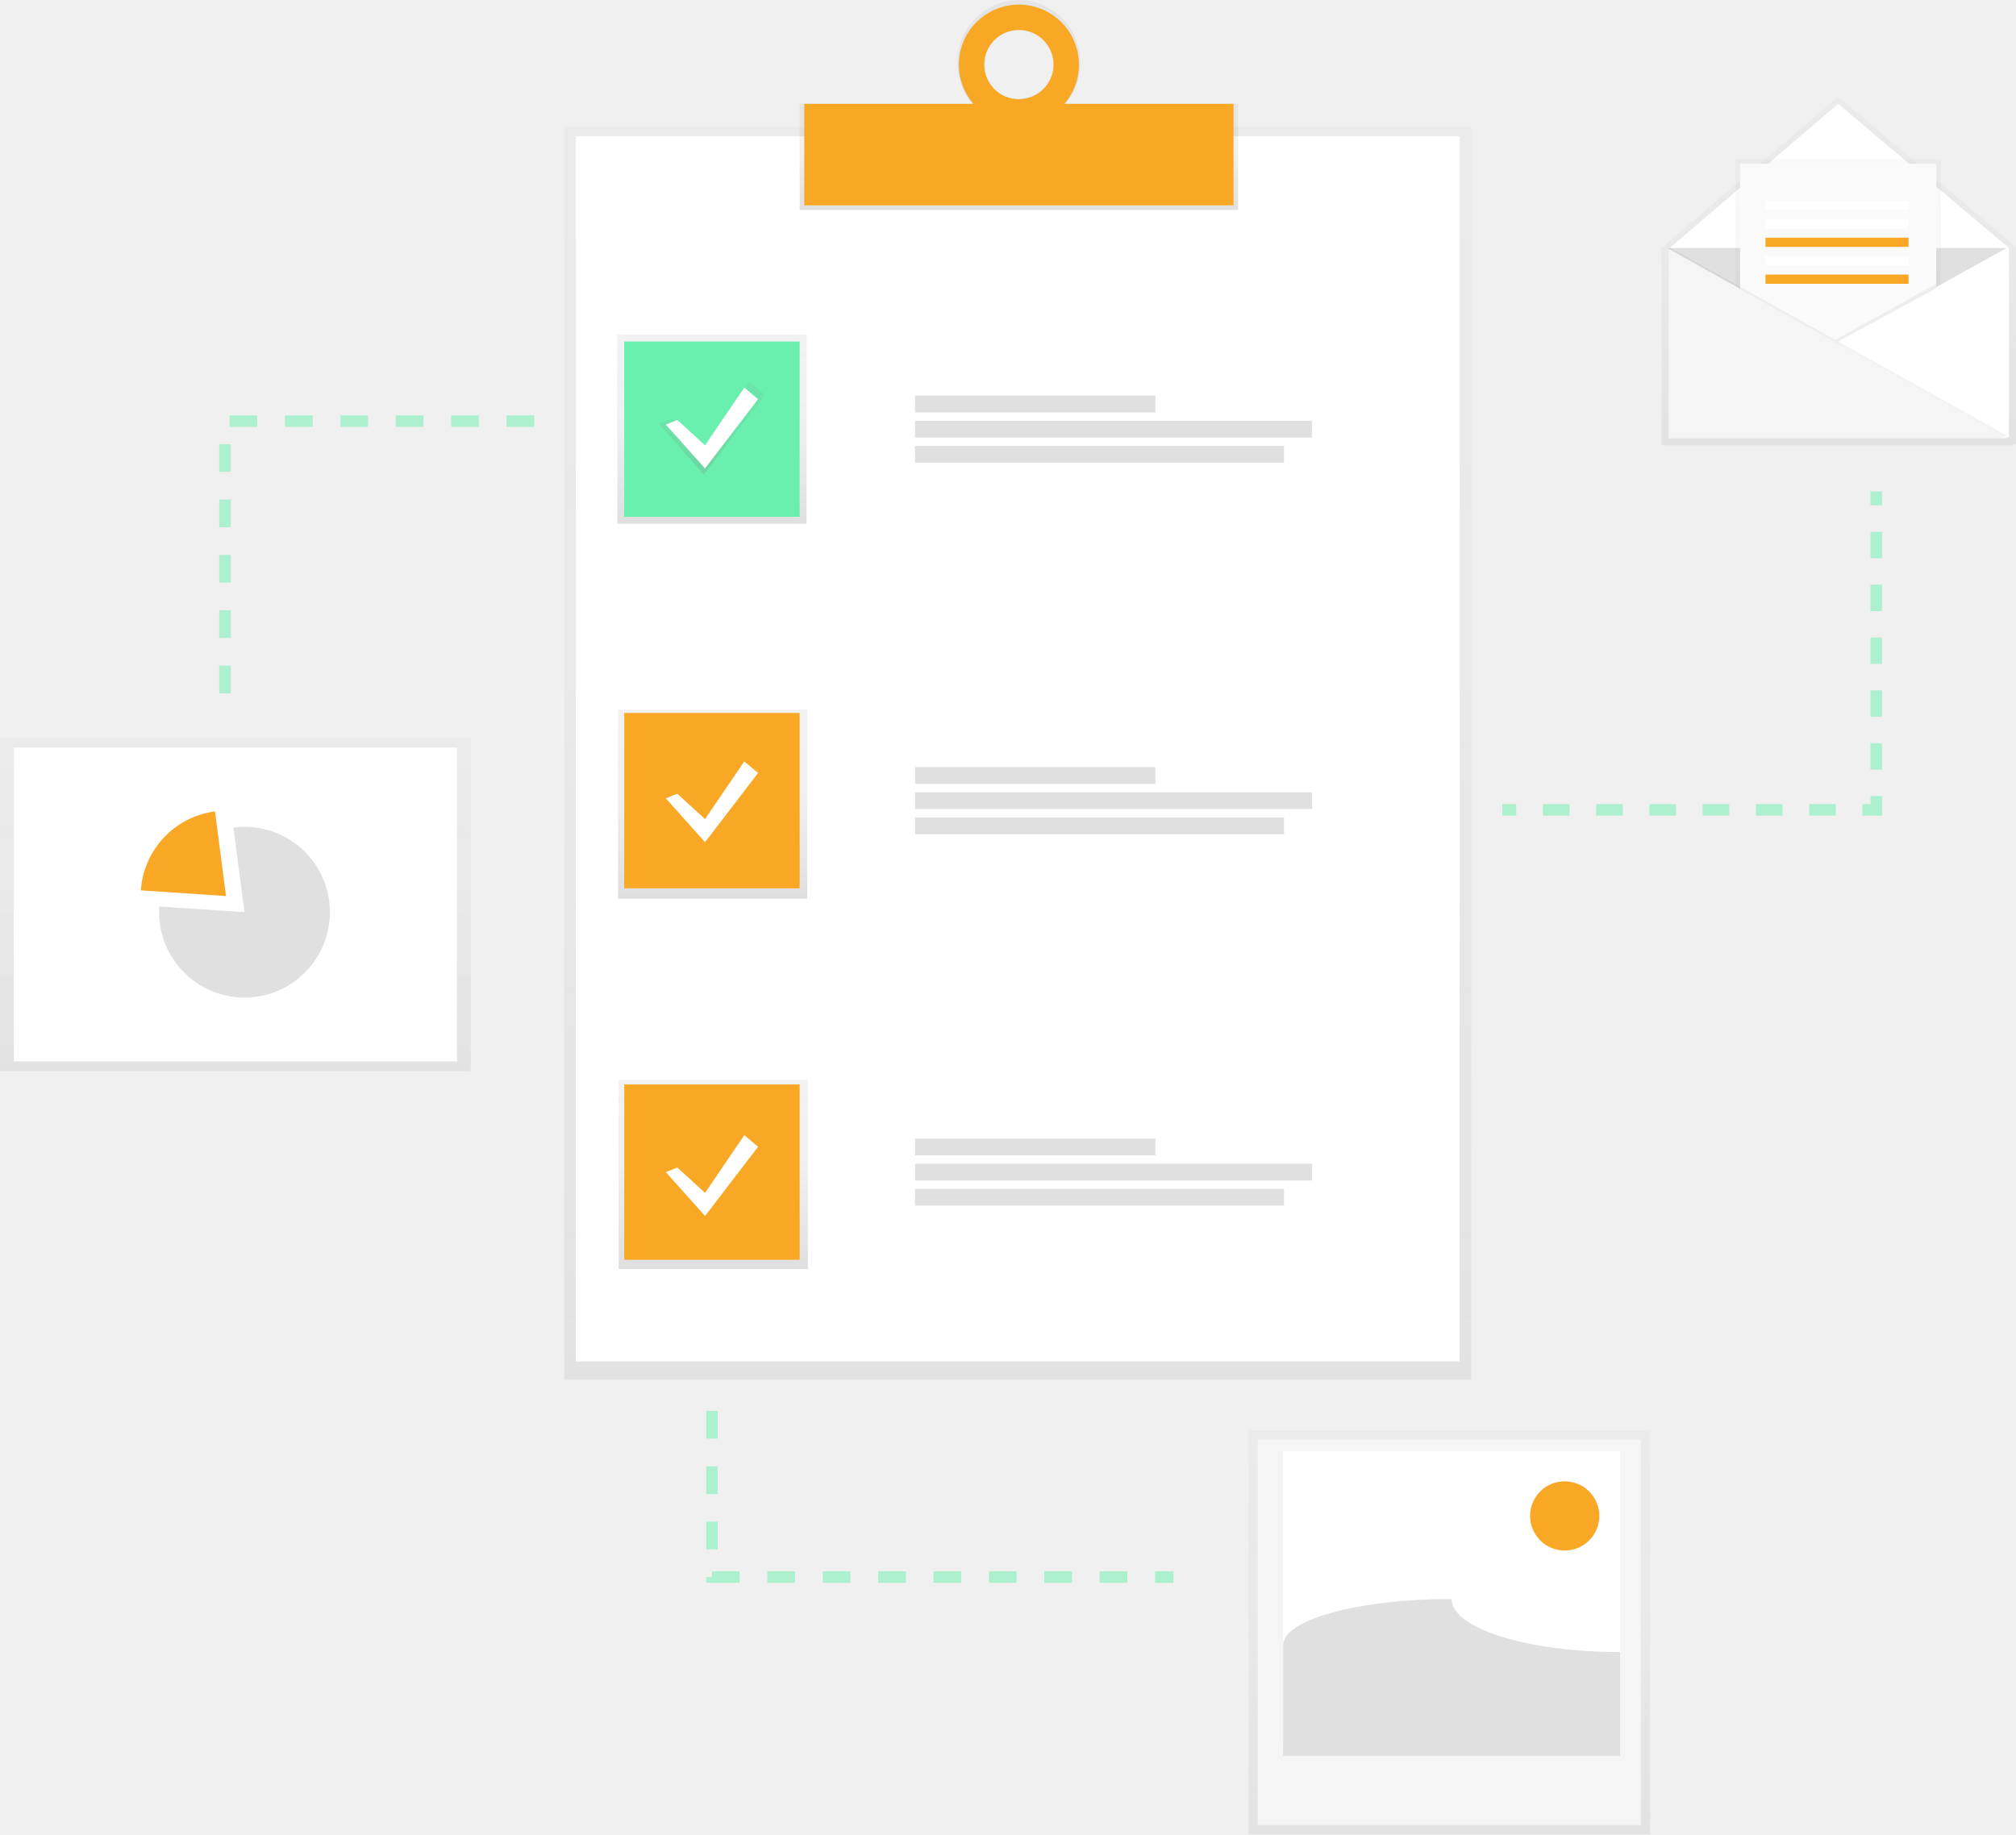
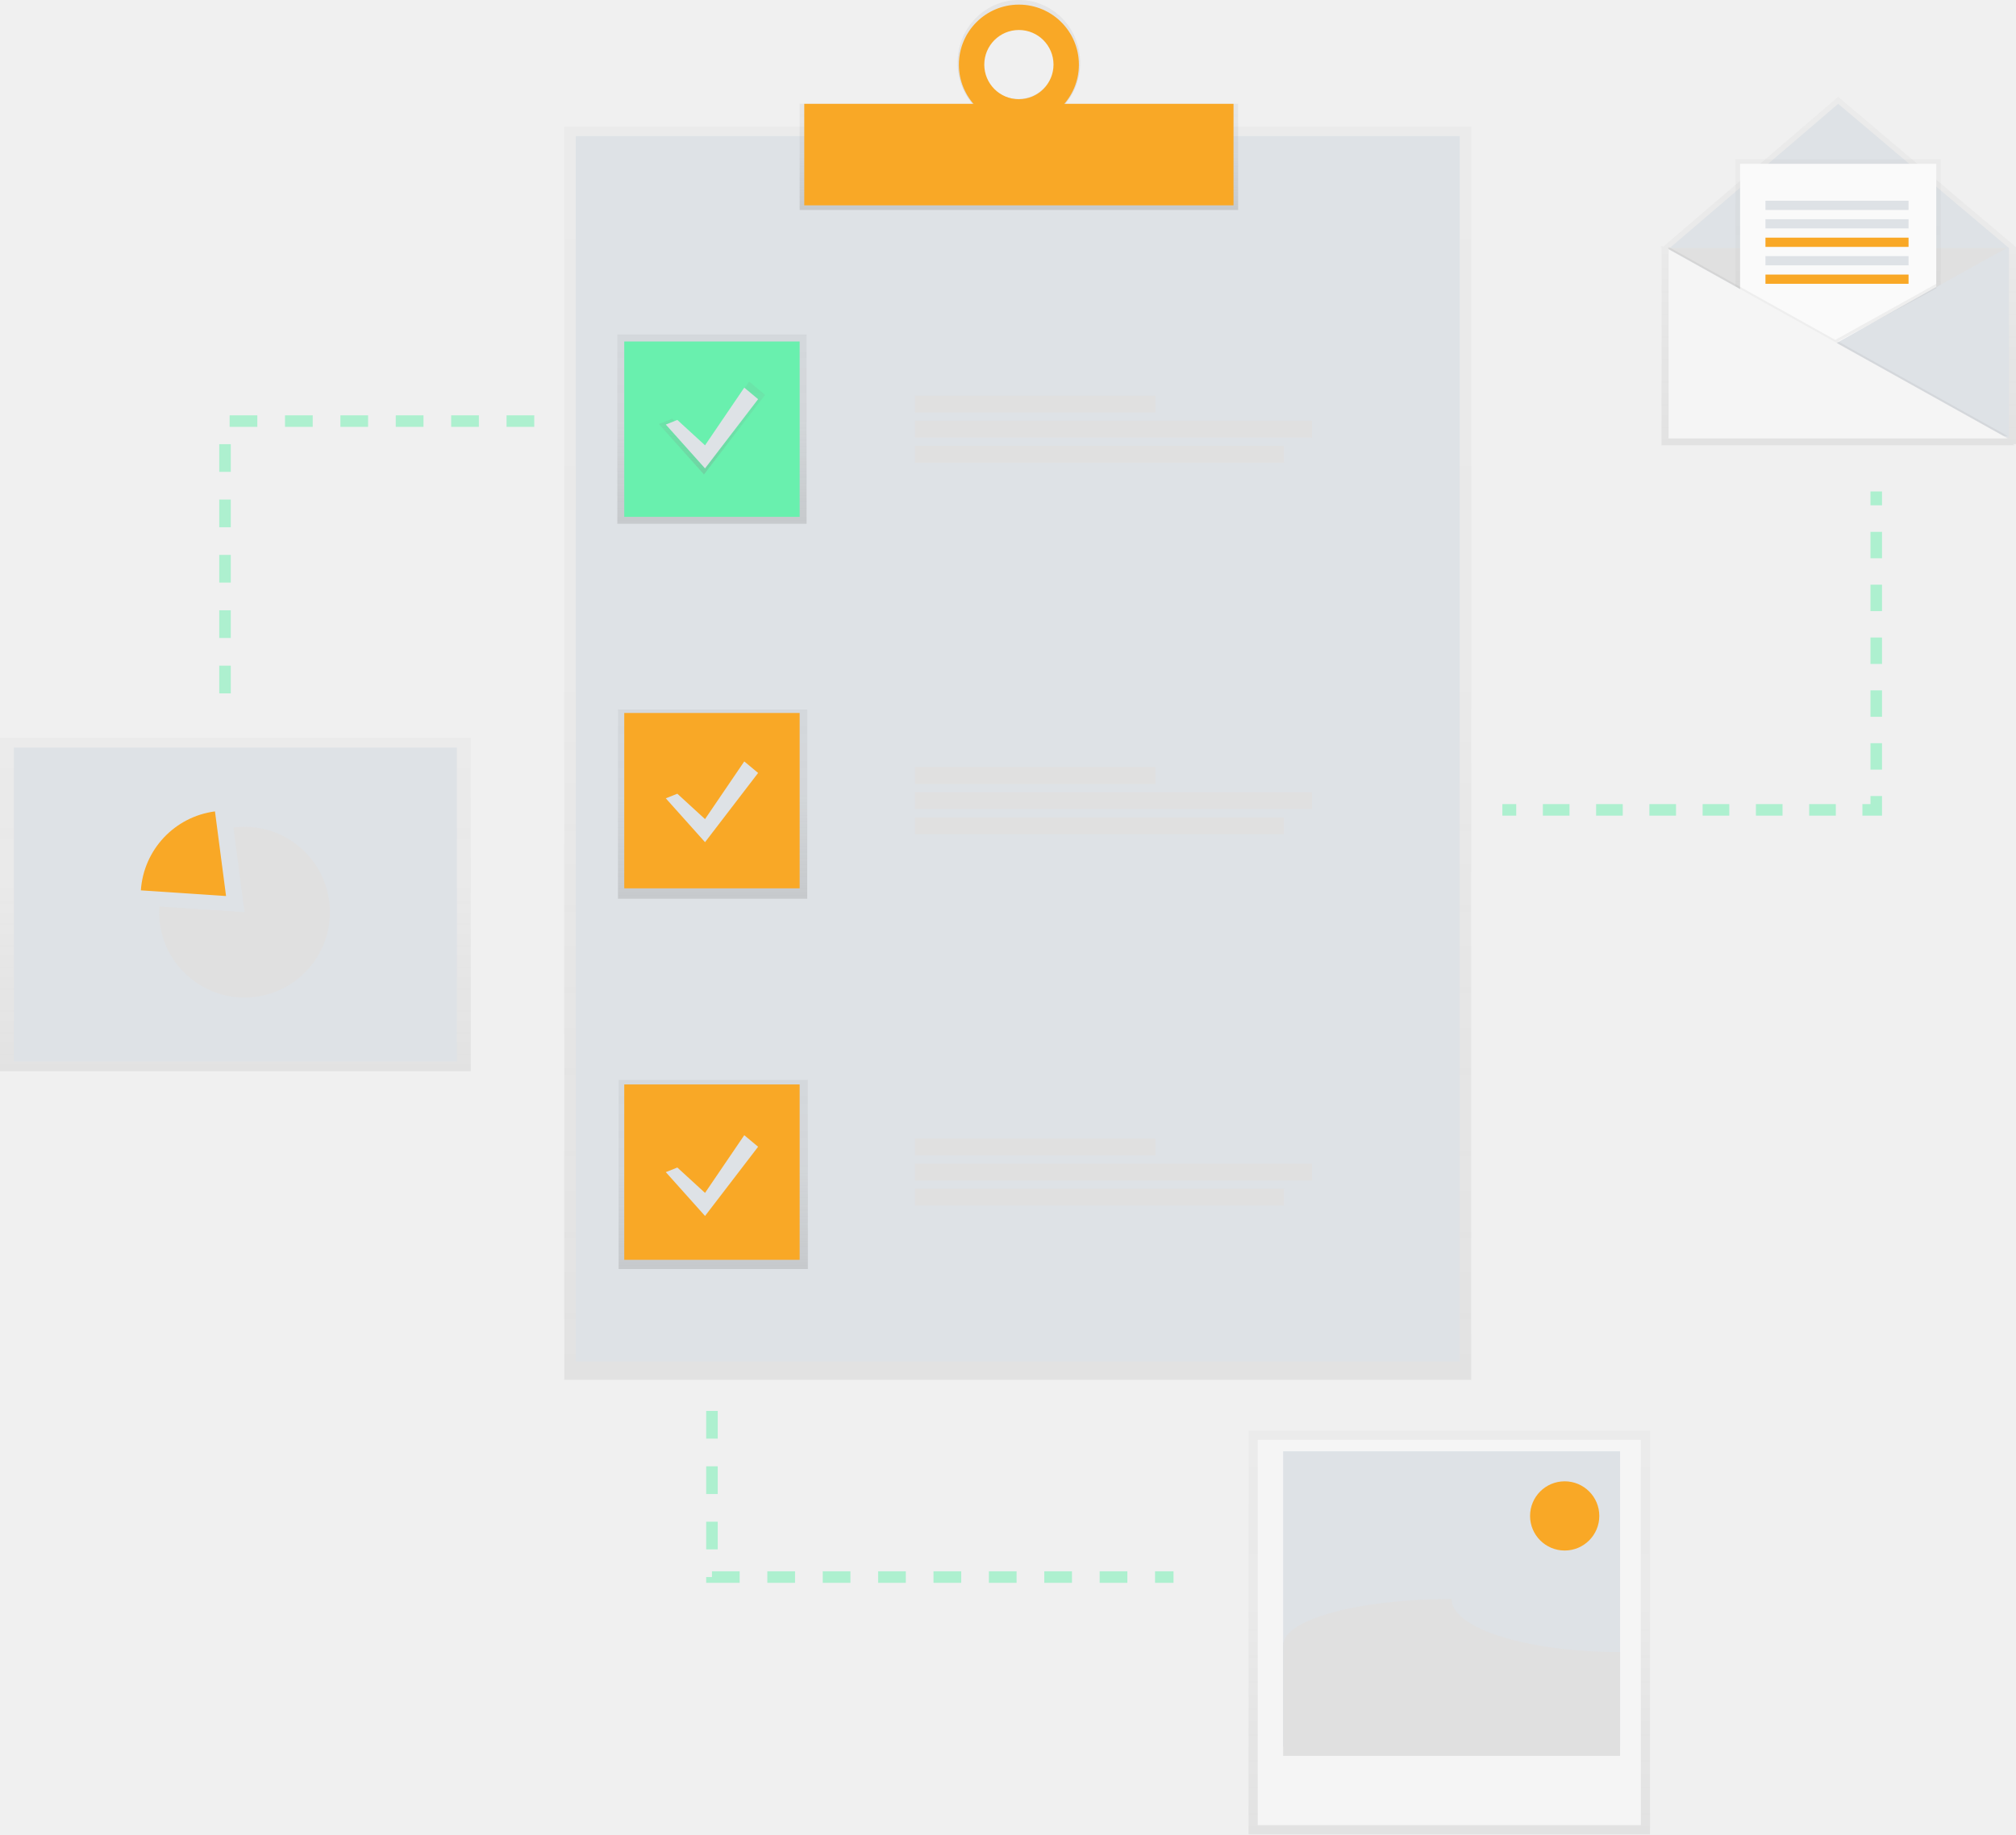
<svg xmlns="http://www.w3.org/2000/svg" xmlns:xlink="http://www.w3.org/1999/xlink" id="629dcec7-c063-4496-b40c-d8a33d01e794" data-name="Layer 1" width="873.56" height="795" viewBox="0 0 873.56 795">
  <defs>
    <linearGradient id="1ad885a6-086f-4584-b8fc-49709722d9e2" x1="441" y1="598" x2="441" y2="55" gradientUnits="userSpaceOnUse">
      <stop offset="0" stop-color="gray" stop-opacity="0.25" />
      <stop offset="0.54" stop-color="gray" stop-opacity="0.12" />
      <stop offset="1" stop-color="gray" stop-opacity="0.1" />
    </linearGradient>
    <linearGradient id="6f115915-dfc3-4eba-8ca8-4e2bf8885e02" x1="441.5" y1="91" x2="441.5" y2="44.98" xlink:href="#1ad885a6-086f-4584-b8fc-49709722d9e2" />
    <linearGradient id="4923b0dd-8e96-4c93-b583-a6b0ce88de70" x1="604.72" y1="106.89" x2="604.72" y2="52.5" xlink:href="#1ad885a6-086f-4584-b8fc-49709722d9e2" />
    <linearGradient id="ea587278-d59f-43ad-bda4-771cfa902fd4" x1="308.5" y1="227" x2="308.5" y2="145" xlink:href="#1ad885a6-086f-4584-b8fc-49709722d9e2" />
    <linearGradient id="e2b55b91-c252-4605-a1d1-0f99b0ab4047" x1="308.78" y1="389.5" x2="308.78" y2="307.5" xlink:href="#1ad885a6-086f-4584-b8fc-49709722d9e2" />
    <linearGradient id="76544af5-6047-4a4c-b2fc-a23f66c9d65b" x1="309.06" y1="550" x2="309.06" y2="468" xlink:href="#1ad885a6-086f-4584-b8fc-49709722d9e2" />
    <linearGradient id="daf008b2-47be-48c6-a376-1f125493a331" x1="308.5" y1="205.63" x2="308.5" y2="165.37" xlink:href="#1ad885a6-086f-4584-b8fc-49709722d9e2" />
    <linearGradient id="ebbb3683-2e35-4ba5-aa17-65e675e22e58" x1="796.5" y1="193" x2="796.5" y2="42" xlink:href="#1ad885a6-086f-4584-b8fc-49709722d9e2" />
    <linearGradient id="3d5714ec-ccf4-45ec-9ad7-6b8d237940bd" x1="796.5" y1="176" x2="796.5" y2="69" xlink:href="#1ad885a6-086f-4584-b8fc-49709722d9e2" />
    <linearGradient id="77e7c8c2-0f5e-4b8d-920a-2630d282c2c9" x1="628" y1="795" x2="628" y2="620" xlink:href="#1ad885a6-086f-4584-b8fc-49709722d9e2" />
    <linearGradient id="a6898519-96e7-44e1-b71e-df9c3f17d463" x1="102" y1="464.25" x2="102" y2="319.75" xlink:href="#1ad885a6-086f-4584-b8fc-49709722d9e2" />
  </defs>
  <g opacity="0.5">
    <rect x="244.5" y="55" width="393" height="543" fill="url(#1ad885a6-086f-4584-b8fc-49709722d9e2)" />
  </g>
-   <rect x="249.5" y="59" width="383" height="531" fill="#fff" />
+   <rect x="249.5" y="59" width="383" height="531" fill="#dee2e6" />
  <rect x="346.5" y="44.98" width="190" height="46.02" fill="url(#6f115915-dfc3-4eba-8ca8-4e2bf8885e02)" />
  <path d="M604.72,52.5c-14.67,0-26.56,12.18-26.56,27.2s11.89,27.2,26.56,27.2,26.56-12.18,26.56-27.2S619.39,52.5,604.72,52.5Zm0,42.89A15.69,15.69,0,1,1,620,79.7,15.51,15.51,0,0,1,604.72,95.39Z" transform="translate(-163.22 -52.5)" fill="url(#4923b0dd-8e96-4c93-b583-a6b0ce88de70)" />
  <rect x="348.5" y="45" width="186" height="44" fill="#f9a826" />
  <path d="M604.72,54.5a26,26,0,1,0,26,26A26,26,0,0,0,604.72,54.5Zm0,41a15,15,0,1,1,15-15A15,15,0,0,1,604.72,95.5Z" transform="translate(-163.22 -52.5)" fill="#f9a826" />
  <rect x="267.5" y="145" width="82" height="82" fill="url(#ea587278-d59f-43ad-bda4-771cfa902fd4)" />
  <rect x="267.78" y="307.5" width="82" height="82" fill="url(#e2b55b91-c252-4605-a1d1-0f99b0ab4047)" />
  <rect x="268.06" y="468" width="82" height="82" fill="url(#76544af5-6047-4a4c-b2fc-a23f66c9d65b)" />
  <rect x="270.5" y="148" width="76" height="76" fill="#69f0ae" />
  <rect x="270.5" y="309" width="76" height="76" fill="#f9a826" />
  <rect x="270.5" y="470" width="76" height="76" fill="#f9a826" />
  <rect x="396.5" y="171.46" width="104.17" height="7.27" fill="#e0e0e0" />
  <rect x="396.5" y="182.37" width="172" height="7.27" fill="#e0e0e0" />
  <rect x="396.5" y="193.27" width="159.89" height="7.27" fill="#e0e0e0" />
  <rect x="396.5" y="332.46" width="104.17" height="7.27" fill="#e0e0e0" />
  <rect x="396.5" y="343.37" width="172" height="7.27" fill="#e0e0e0" />
  <rect x="396.5" y="354.27" width="159.89" height="7.27" fill="#e0e0e0" />
  <rect x="396.5" y="493.46" width="104.17" height="7.27" fill="#e0e0e0" />
  <rect x="396.5" y="504.37" width="172" height="7.27" fill="#e0e0e0" />
  <rect x="396.5" y="515.27" width="159.89" height="7.27" fill="#e0e0e0" />
  <polygon points="291.25 181.47 305.05 194.13 324.6 165.38 331.5 171.13 305.05 205.63 285.5 183.78 291.25 181.47" fill="url(#daf008b2-47be-48c6-a376-1f125493a331)" />
-   <polygon points="293.5 182 305.5 193 322.5 168 328.5 173 305.5 203 288.5 184 293.5 182" fill="#fff" />
-   <polygon points="293.5 344 305.5 355 322.5 330 328.5 335 305.5 365 288.5 346 293.5 344" fill="#fff" />
-   <polygon points="293.5 506 305.5 517 322.5 492 328.5 497 305.5 527 288.5 508 293.5 506" fill="#fff" />
+   <polygon points="293.5 182 305.5 193 322.5 168 328.5 173 305.5 203 288.5 184 293.5 182" fill="#dee2e6" />
+   <polygon points="293.5 344 305.5 355 322.5 330 328.5 335 305.5 365 288.5 346 293.5 344" fill="#dee2e6" />
+   <polygon points="293.5 506 305.5 517 322.5 492 328.5 497 305.5 527 288.5 508 293.5 506" fill="#dee2e6" />
  <g opacity="0.5">
    <line x1="651" y1="351" x2="657" y2="351" fill="none" stroke="#69f0ae" stroke-miterlimit="10" stroke-width="5" />
    <line x1="668.54" y1="351" x2="801.23" y2="351" fill="none" stroke="#69f0ae" stroke-miterlimit="10" stroke-width="5" stroke-dasharray="11.54 11.54" />
    <polyline points="807 351 813 351 813 345" fill="none" stroke="#69f0ae" stroke-miterlimit="10" stroke-width="5" />
    <line x1="813" y1="333.55" x2="813" y2="224.73" fill="none" stroke="#69f0ae" stroke-miterlimit="10" stroke-width="5" stroke-dasharray="11.45 11.45" />
    <line x1="813" y1="219" x2="813" y2="213" fill="none" stroke="#69f0ae" stroke-miterlimit="10" stroke-width="5" />
  </g>
  <polyline points="231.5 182.5 97.5 182.5 97.5 308.5" fill="none" stroke="#69f0ae" stroke-miterlimit="10" stroke-width="5" stroke-dasharray="12" opacity="0.5" />
  <polyline points="308.5 611.5 308.5 683.5 508.5 683.5" fill="none" stroke="#69f0ae" stroke-miterlimit="10" stroke-width="5" stroke-dasharray="12" opacity="0.5" />
  <g opacity="0.5">
    <polygon points="873.56 107.09 796.5 42 720.64 106.95 719.96 106.57 719.96 107.09 719.44 107.09 719.96 107.38 719.96 107.61 719.96 191.96 719.96 193 873.04 193 872.11 192.48 873.56 192.48 873.56 107.09" fill="url(#ebbb3683-2e35-4ba5-aa17-65e675e22e58)" />
  </g>
-   <polygon points="870.5 189.5 723.5 189.5 723.5 107.5 796.5 45 870.5 107.5 870.5 189.5" fill="#fff" />
+   <polygon points="870.5 189.5 723.5 189.5 723.5 107.5 796.5 45 870.5 107.5 870.5 189.5" fill="#dee2e6" />
  <polyline points="722.5 107.5 795.5 148.5 869.5 107.5" fill="#e0e0e0" />
  <g opacity="0.5">
    <polygon points="797.02 147.47 752 176 752 69 841 69 841 123.42 797.02 147.47" fill="url(#3d5714ec-ccf4-45ec-9ad7-6b8d237940bd)" />
  </g>
  <polygon points="797 148 754 176 754 71 839 71 839 124.4 797 148" fill="#fafafa" />
  <polygon points="723 189 870 189 723 107 723 189" opacity="0.05" />
  <polygon points="723 190 870 190 723 108 723 190" fill="#f5f5f5" />
-   <rect x="765" y="87" width="62" height="4" fill="#fff" />
-   <rect x="765" y="95" width="62" height="4" fill="#fff" />
+   <rect x="765" y="87" width="62" height="4" fill="#dee2e6" />
+   <rect x="765" y="95" width="62" height="4" fill="#dee2e6" />
  <rect x="765" y="103" width="62" height="4" fill="#f9a826" />
-   <rect x="765" y="111" width="62" height="4" fill="#fff" />
+   <rect x="765" y="111" width="62" height="4" fill="#dee2e6" />
  <rect x="765" y="119" width="62" height="4" fill="#f9a826" />
  <polygon points="839 125 839 123 795.26 147.31 796.45 147.97 839 125" opacity="0.05" />
  <g opacity="0.5">
    <rect x="541.02" y="620" width="173.95" height="175" fill="url(#77e7c8c2-0f5e-4b8d-920a-2630d282c2c9)" />
  </g>
  <rect x="545" y="624" width="166" height="167" fill="#f5f5f5" />
-   <rect x="556" y="629" width="146" height="128" fill="#fff" />
+   <rect x="556" y="629" width="146" height="128" fill="#dee2e6" />
  <path d="M865.22,768.5c-40.35,0-73-10.29-73-23-40.35,0-73,8.95-73,20v48h146Z" transform="translate(-163.22 -52.5)" fill="#e0e0e0" />
  <circle cx="678" cy="657" r="15" fill="#f9a826" />
  <g opacity="0.5">
    <rect y="319.75" width="204" height="144.5" fill="url(#a6898519-96e7-44e1-b71e-df9c3f17d463)" />
  </g>
-   <rect x="6" y="324" width="192" height="136" fill="#fff" />
+   <rect x="6" y="324" width="192" height="136" fill="#dee2e6" />
  <path d="M269.17,410.84a37.29,37.29,0,0,0-4.8.32l4.8,36.68-36.91-2.46c-.05.81-.09,1.63-.09,2.46a37,37,0,1,0,37-37Z" transform="translate(-163.22 -52.5)" fill="#e0e0e0" />
  <path d="M256.37,404.16a37,37,0,0,0-32.11,34.22l36.91,2.46Z" transform="translate(-163.22 -52.5)" fill="#f9a826" />
</svg>
